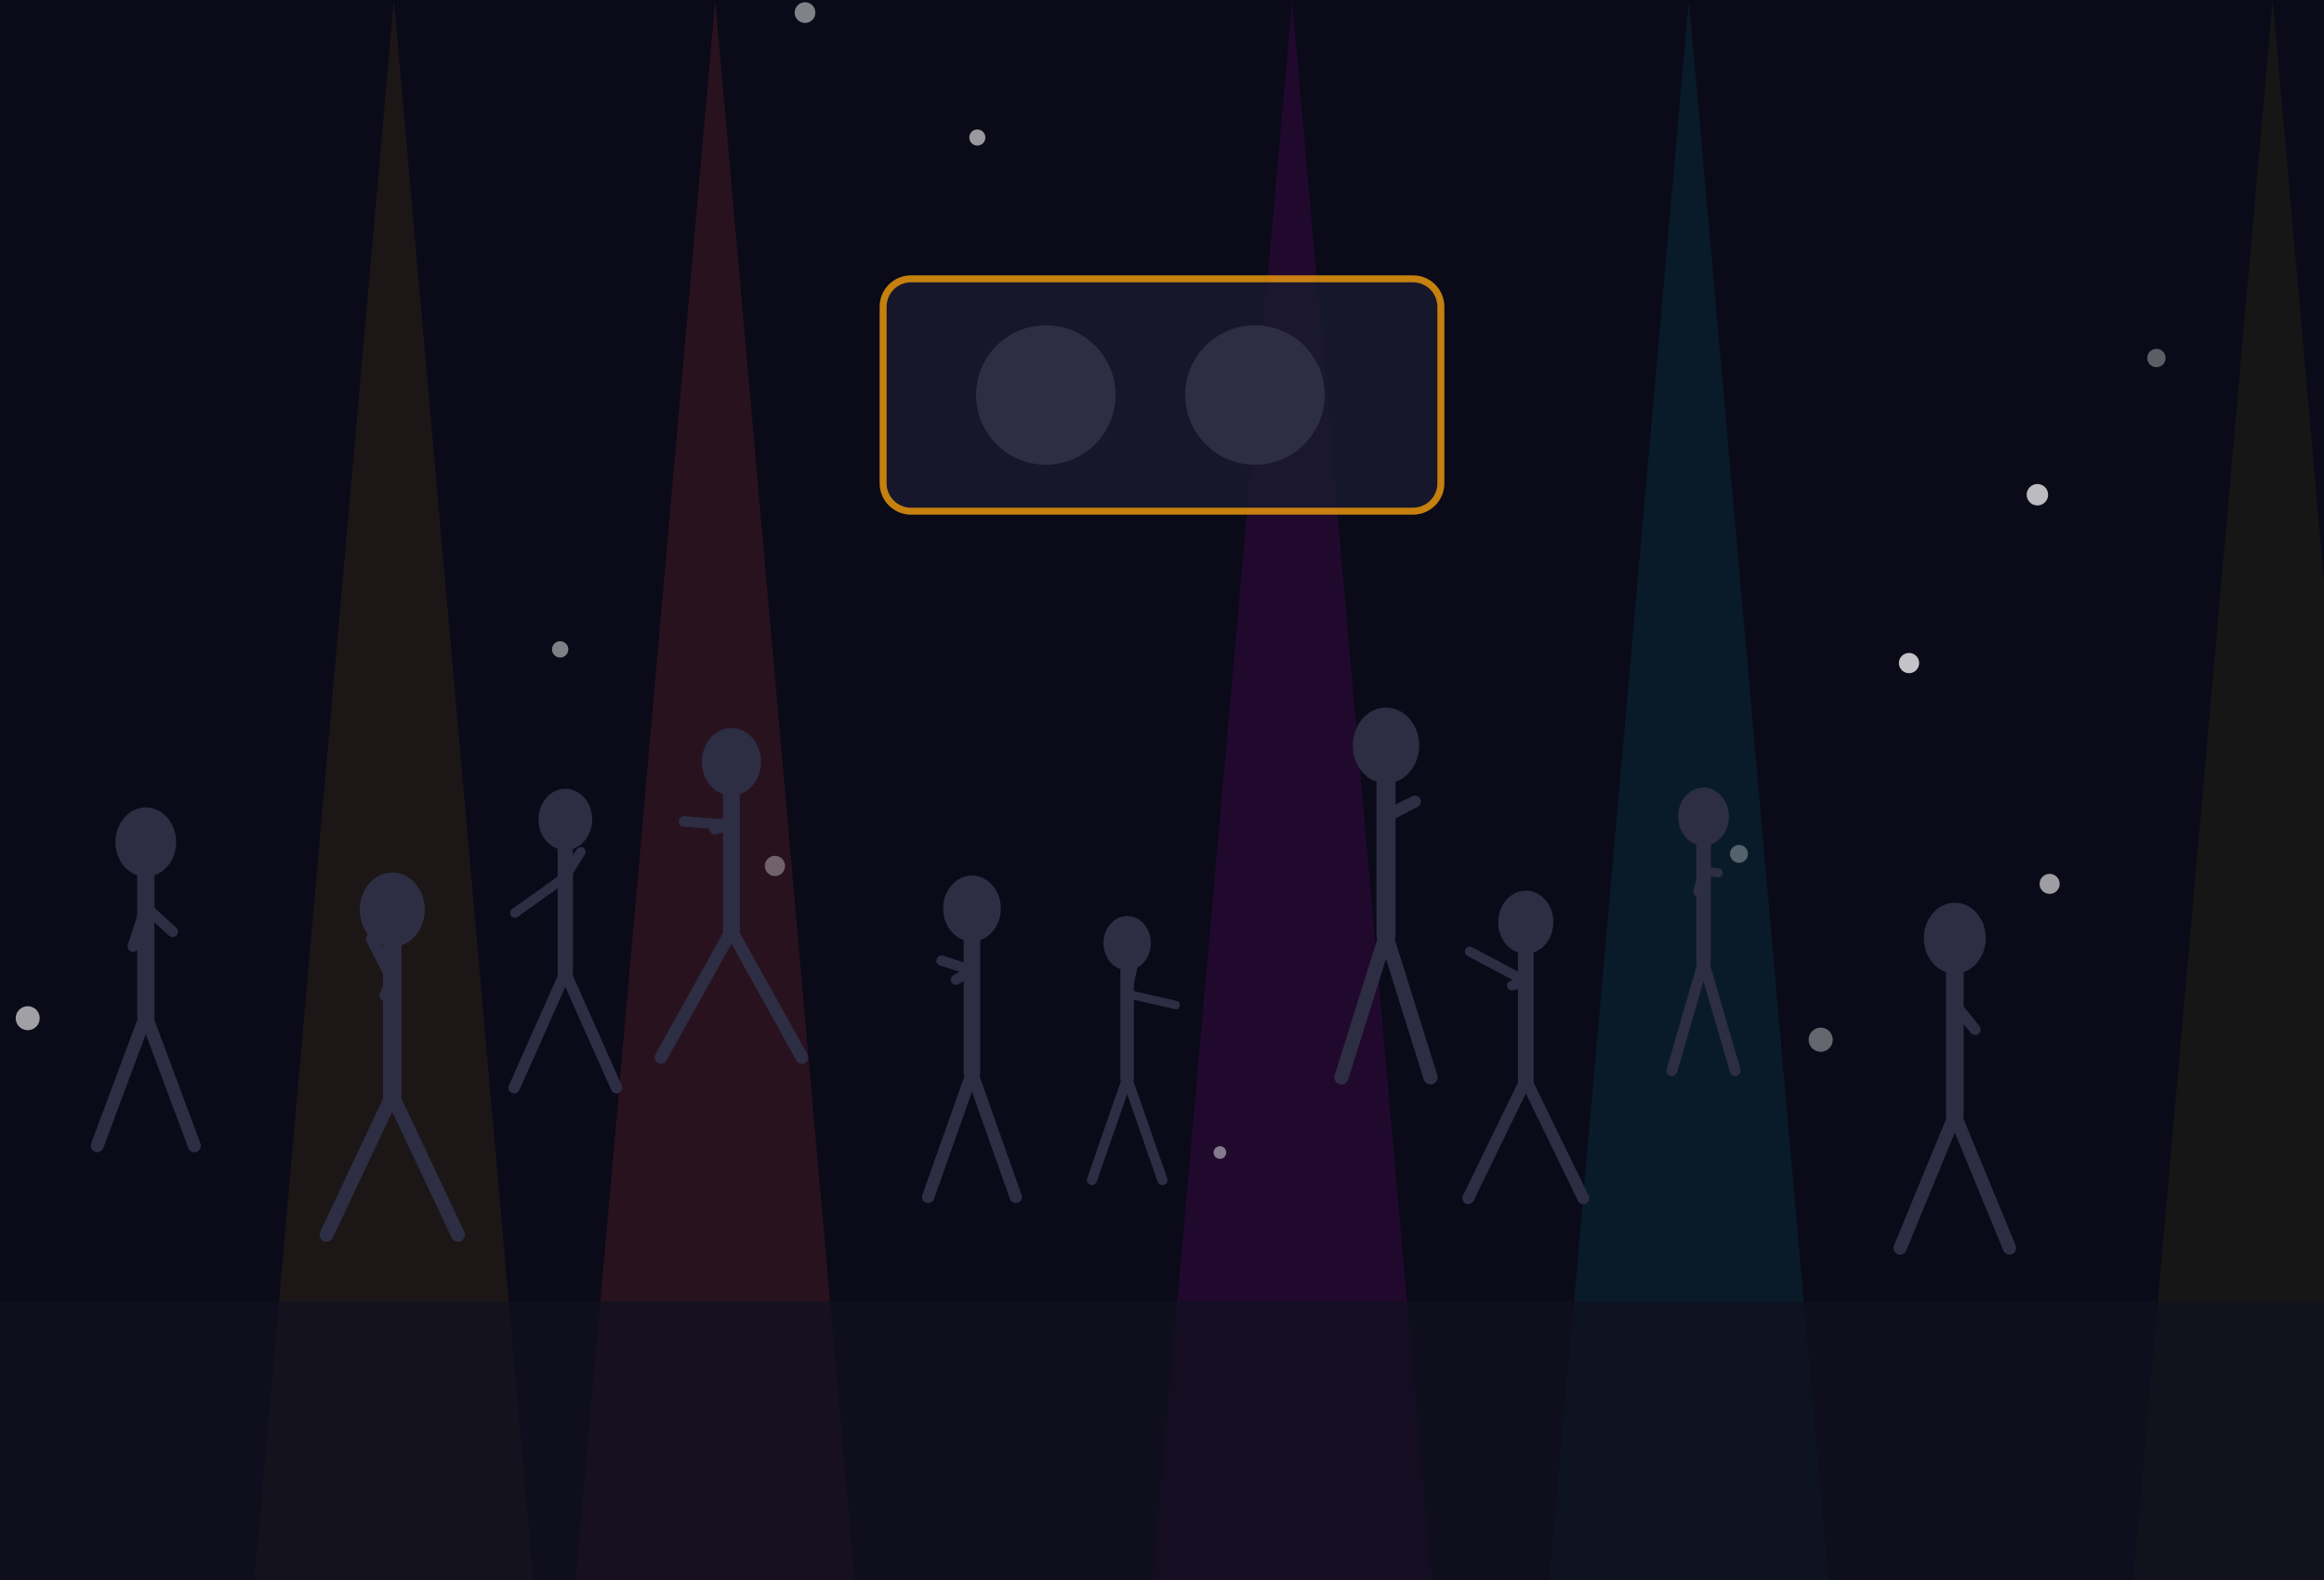
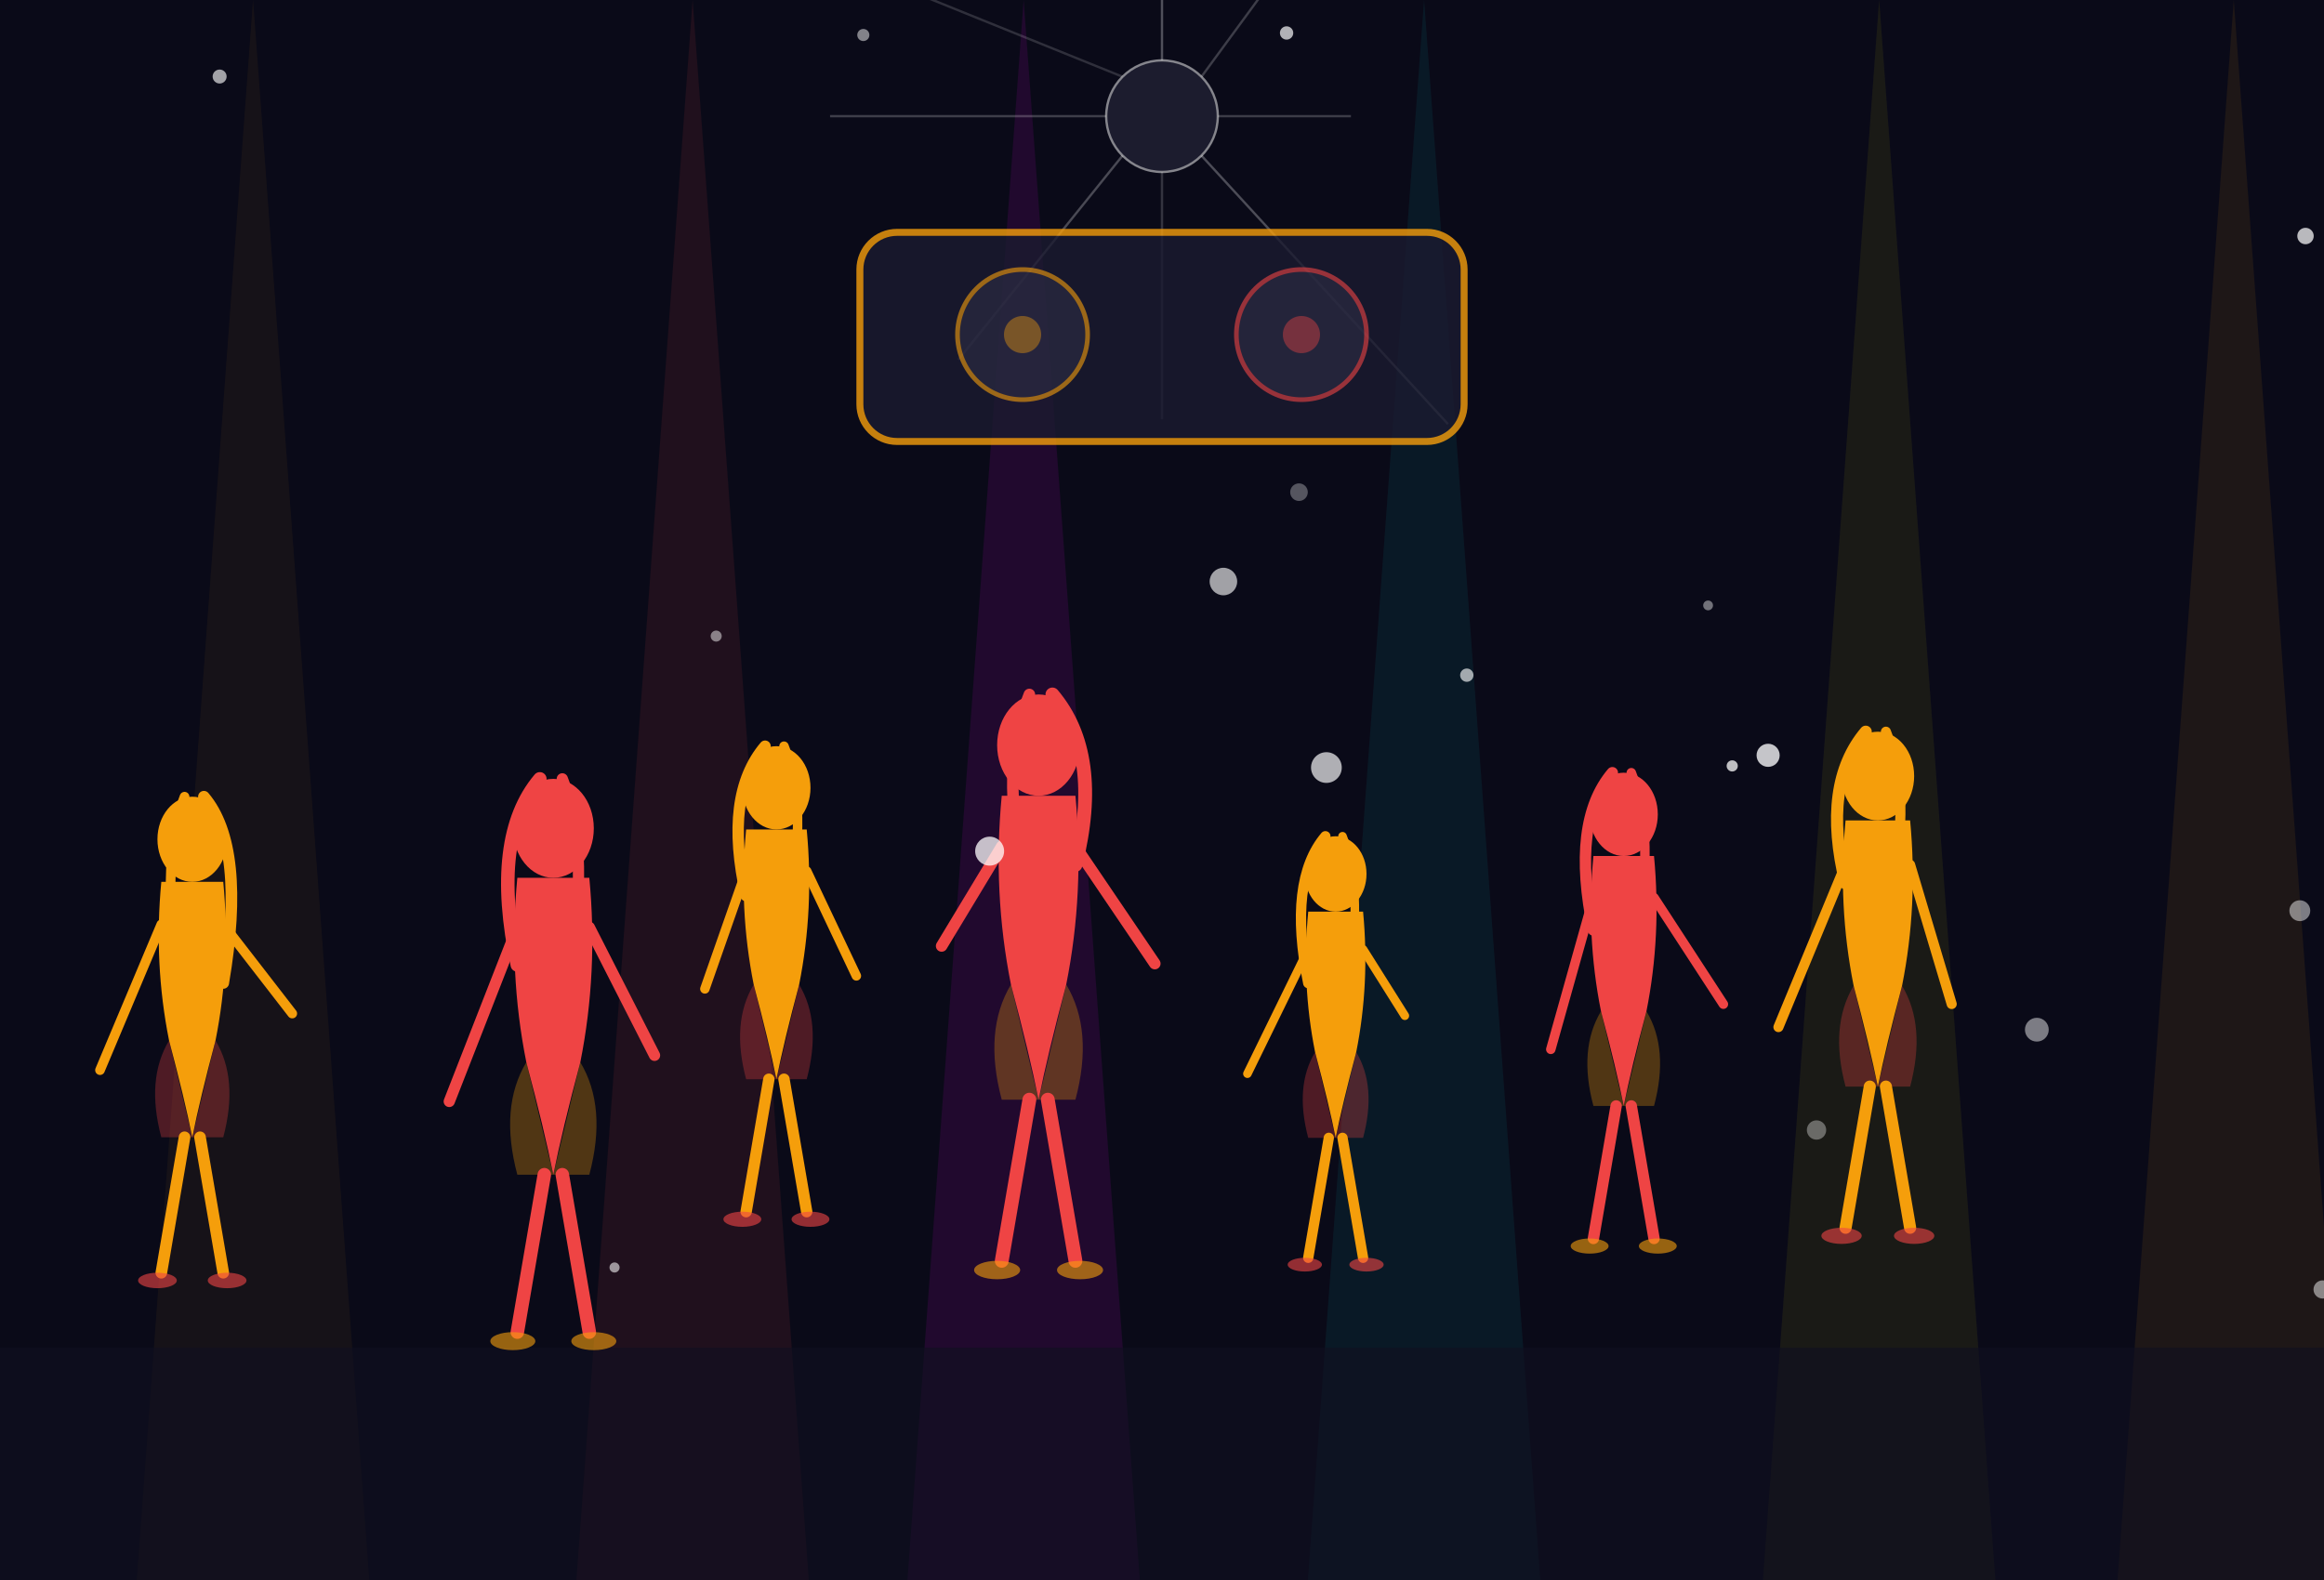
<svg xmlns="http://www.w3.org/2000/svg" viewBox="0 0 500 340" width="500" height="340">
  <rect width="500" height="340" fill="#0a0a18" />
-   <polygon points="84.738,0 54.738,340 114.738,340" fill="#f59e0b" opacity="0.085" />
-   <polygon points="153.873,0 123.873,340 183.873,340" fill="#ef4444" opacity="0.129" />
-   <polygon points="277.996,0 247.996,340 307.996,340" fill="#ff00ff" opacity="0.09" />
-   <polygon points="363.357,0 333.357,340 393.357,340" fill="#00ffff" opacity="0.071" />
-   <polygon points="488.964,0 458.964,340 518.964,340" fill="#ffff00" opacity="0.053" />
-   <rect x="190" y="60" width="120" height="50" rx="6" fill="#1a1a30" stroke="#f59e0b" stroke-width="1.5" opacity="0.8" />
-   <rect x="210" y="70" width="30" height="30" rx="15" fill="#2d2d44" />
-   <rect x="255" y="70" width="30" height="30" rx="15" fill="#2d2d44" />
-   <rect x="0" y="280" width="500" height="60" fill="#0f0f20" opacity="0.7" />
-   <g transform="translate(31.36935,218.5456) scale(0.9334763)">
-     <ellipse cx="0" cy="-40" rx="7" ry="8" fill="#2d2d44" />
-     <line x1="0" y1="-32" x2="0" y2="0" stroke="#2d2d44" stroke-width="4" stroke-linecap="round" />
-     <line x1="0" y1="0" x2="-11.197" y2="30" stroke="#2d2d44" stroke-width="3" stroke-linecap="round" />
-     <line x1="0" y1="0" x2="11.197" y2="30" stroke="#2d2d44" stroke-width="3" stroke-linecap="round" />
-     <line x1="0" y1="-25" x2="6.179" y2="-19.348" stroke="#2d2d44" stroke-width="2.5" stroke-linecap="round" />
-     <line x1="0" y1="-25" x2="-2.96" y2="-15.956" stroke="#2d2d44" stroke-width="2.5" stroke-linecap="round" />
+   <polygon points="54.444,0 29.444,340 79.444,340" fill="#f59e0b" opacity="0.058" />
+   <polygon points="149.013,0 124.013,340 174.013,340" fill="#ef4444" opacity="0.099" />
+   <polygon points="220.232,0 195.232,340 245.232,340" fill="#ff00ff" opacity="0.095" />
+   <polygon points="306.387,0 281.387,340 331.387,340" fill="#00ffff" opacity="0.065" />
+   <polygon points="404.294,0 379.294,340 429.294,340" fill="#ffff00" opacity="0.069" />
+   <polygon points="480.586,0 455.586,340 505.586,340" fill="#f59e0b" opacity="0.088" />
+   <circle cx="250" cy="25" r="12" fill="#2d2d44" stroke="#fff" stroke-width="0.5" opacity="0.5" />
+   <line x1="262" y1="25" x2="290.651" y2="25" stroke="#fff" stroke-width="0.5" opacity="0.206" />
+   <line x1="258.485" y1="33.485" x2="311.523" y2="91.253" stroke="#fff" stroke-width="0.5" opacity="0.27" />
+   <line x1="250" y1="37" x2="250" y2="90.232" stroke="#fff" stroke-width="0.5" opacity="0.168" />
+   <line x1="241.515" y1="33.485" x2="206.189" y2="77.408" stroke="#fff" stroke-width="0.5" opacity="0.26" />
+   <line x1="238" y1="25" x2="178.586" y2="25" stroke="#fff" stroke-width="0.5" opacity="0.213" />
+   <line x1="241.515" y1="16.515" x2="184.945" y2="-6.36" stroke="#fff" stroke-width="0.5" opacity="0.155" />
+   <line x1="250" y1="13" x2="250" y2="-67.427" stroke="#fff" stroke-width="0.5" opacity="0.289" />
+   <line x1="258.485" y1="16.515" x2="291.469" y2="-28.495" stroke="#fff" stroke-width="0.5" opacity="0.21" />
+   <rect x="185" y="50" width="130" height="45" rx="8" fill="#1a1a30" stroke="#f59e0b" stroke-width="1.5" opacity="0.8" />
+   <circle cx="220" cy="72" r="14" fill="#2d2d44" stroke="#f59e0b" stroke-width="1" opacity="0.6" />
+   <circle cx="280" cy="72" r="14" fill="#2d2d44" stroke="#ef4444" stroke-width="1" opacity="0.6" />
+   <circle cx="220" cy="72" r="4" fill="#f59e0b" opacity="0.4" />
+   <circle cx="280" cy="72" r="4" fill="#ef4444" opacity="0.4" />
+   <rect x="0" y="290" width="500" height="50" fill="#0f0f20" opacity="0.6" />
+   <g transform="translate(41.36935,223.9092) scale(0.8328154)">
+     <ellipse cx="0" cy="-52" rx="9" ry="11" fill="#f59e0b" />
+     <path d="M3,-63 Q14,-50 8,-14.872" stroke="#f59e0b" stroke-width="3" fill="none" stroke-linecap="round" />
+     <path d="M-2,-63 Q-8,-48 -4,-17.872" stroke="#f59e0b" stroke-width="2.5" fill="none" stroke-linecap="round" />
+     <path d="M-8,-41 Q-10,-20 -6,0 Q-2,15 0,25 Q2,15 6,0 Q10,-20 8,-41 Z" fill="#f59e0b" />
+     <path d="M-6,0 Q-12,10 -8,25 L0,25 Z" fill="#ef4444" opacity="0.3" />
+     <path d="M6,0 Q12,10 8,25 L0,25 Z" fill="#ef4444" opacity="0.3" />
+     <line x1="-2" y1="25" x2="-8" y2="60" stroke="#f59e0b" stroke-width="3" stroke-linecap="round" />
+     <line x1="2" y1="25" x2="8" y2="60" stroke="#f59e0b" stroke-width="3" stroke-linecap="round" />
+     <ellipse cx="-9" cy="62" rx="5" ry="2" fill="#ef4444" opacity="0.6" />
+     <ellipse cx="9" cy="62" rx="5" ry="2" fill="#ef4444" opacity="0.6" />
+     <line x1="-8" y1="-30" x2="-23.837" y2="7.649" stroke="#f59e0b" stroke-width="2.5" stroke-linecap="round" />
+     <line x1="8" y1="-30" x2="25.826" y2="-6.973" stroke="#f59e0b" stroke-width="2.5" stroke-linecap="round" />
  </g>
-   <g transform="translate(84.38986,235.7314) scale(0.999423)">
-     <ellipse cx="0" cy="-40" rx="7" ry="8" fill="#2d2d44" />
-     <line x1="0" y1="-32" x2="0" y2="0" stroke="#2d2d44" stroke-width="4" stroke-linecap="round" />
-     <line x1="0" y1="0" x2="-14.152" y2="30" stroke="#2d2d44" stroke-width="3" stroke-linecap="round" />
-     <line x1="0" y1="0" x2="14.152" y2="30" stroke="#2d2d44" stroke-width="3" stroke-linecap="round" />
-     <line x1="0" y1="-25" x2="-1.512" y2="-21.541" stroke="#2d2d44" stroke-width="2.5" stroke-linecap="round" />
-     <line x1="0" y1="-25" x2="-4.433" y2="-33.748" stroke="#2d2d44" stroke-width="2.5" stroke-linecap="round" />
+   <g transform="translate(119.0444,228.5848) scale(0.9679854)">
+     <ellipse cx="0" cy="-52" rx="9" ry="11" fill="#ef4444" />
+     <path d="M-3,-63 Q-14,-50 -8,-21.628" stroke="#ef4444" stroke-width="3" fill="none" stroke-linecap="round" />
+     <path d="M2,-63 Q8,-48 4,-24.628" stroke="#ef4444" stroke-width="2.5" fill="none" stroke-linecap="round" />
+     <path d="M-8,-41 Q-10,-20 -6,0 Q-2,15 0,25 Q2,15 6,0 Q10,-20 8,-41 Z" fill="#ef4444" />
+     <path d="M-6,0 Q-12,10 -8,25 L0,25 Z" fill="#f59e0b" opacity="0.3" />
+     <path d="M6,0 Q12,10 8,25 L0,25 Z" fill="#f59e0b" opacity="0.3" />
+     <line x1="-2" y1="25" x2="-8" y2="60" stroke="#ef4444" stroke-width="3" stroke-linecap="round" />
+     <line x1="2" y1="25" x2="8" y2="60" stroke="#ef4444" stroke-width="3" stroke-linecap="round" />
+     <ellipse cx="-9" cy="62" rx="5" ry="2" fill="#f59e0b" opacity="0.6" />
+     <ellipse cx="9" cy="62" rx="5" ry="2" fill="#f59e0b" opacity="0.6" />
+     <line x1="-8" y1="-30" x2="-23.127" y2="8.714" stroke="#ef4444" stroke-width="2.5" stroke-linecap="round" />
+     <line x1="8" y1="-30" x2="22.496" y2="-1.541" stroke="#ef4444" stroke-width="2.5" stroke-linecap="round" />
  </g>
-   <g transform="translate(121.6282,209.3234) scale(0.8247548)">
-     <ellipse cx="0" cy="-40" rx="7" ry="8" fill="#2d2d44" />
-     <line x1="0" y1="-32" x2="0" y2="0" stroke="#2d2d44" stroke-width="4" stroke-linecap="round" />
-     <line x1="0" y1="0" x2="-13.345" y2="30" stroke="#2d2d44" stroke-width="3" stroke-linecap="round" />
-     <line x1="0" y1="0" x2="13.345" y2="30" stroke="#2d2d44" stroke-width="3" stroke-linecap="round" />
-     <line x1="0" y1="-25" x2="4.047" y2="-31.552" stroke="#2d2d44" stroke-width="2.5" stroke-linecap="round" />
-     <line x1="0" y1="-25" x2="-13.135" y2="-15.607" stroke="#2d2d44" stroke-width="2.5" stroke-linecap="round" />
+   <g transform="translate(167.0444,211.8779) scale(0.8144233)">
+     <ellipse cx="0" cy="-52" rx="9" ry="11" fill="#f59e0b" />
+     <path d="M-3,-63 Q-14,-50 -8,-23.504" stroke="#f59e0b" stroke-width="3" fill="none" stroke-linecap="round" />
+     <path d="M2,-63 Q8,-48 4,-26.504" stroke="#f59e0b" stroke-width="2.5" fill="none" stroke-linecap="round" />
+     <path d="M-8,-41 Q-10,-20 -6,0 Q-2,15 0,25 Q2,15 6,0 Q10,-20 8,-41 Z" fill="#f59e0b" />
+     <path d="M-6,0 Q-12,10 -8,25 L0,25 Z" fill="#ef4444" opacity="0.3" />
+     <path d="M6,0 Q12,10 8,25 L0,25 Z" fill="#ef4444" opacity="0.3" />
+     <line x1="-2" y1="25" x2="-8" y2="60" stroke="#f59e0b" stroke-width="3" stroke-linecap="round" />
+     <line x1="2" y1="25" x2="8" y2="60" stroke="#f59e0b" stroke-width="3" stroke-linecap="round" />
+     <ellipse cx="-9" cy="62" rx="5" ry="2" fill="#ef4444" opacity="0.6" />
+     <ellipse cx="9" cy="62" rx="5" ry="2" fill="#ef4444" opacity="0.6" />
+     <line x1="-8" y1="-30" x2="-18.903" y2="1.135" stroke="#f59e0b" stroke-width="2.5" stroke-linecap="round" />
+     <line x1="8" y1="-30" x2="21.119" y2="-2.302" stroke="#f59e0b" stroke-width="2.5" stroke-linecap="round" />
  </g>
-   <g transform="translate(157.3675,200.2829) scale(0.9089856)">
-     <ellipse cx="0" cy="-40" rx="7" ry="8" fill="#2d2d44" />
-     <line x1="0" y1="-32" x2="0" y2="0" stroke="#2d2d44" stroke-width="4" stroke-linecap="round" />
-     <line x1="0" y1="0" x2="-16.682" y2="30" stroke="#2d2d44" stroke-width="3" stroke-linecap="round" />
-     <line x1="0" y1="0" x2="16.682" y2="30" stroke="#2d2d44" stroke-width="3" stroke-linecap="round" />
-     <line x1="0" y1="-25" x2="-3.958" y2="-24.057" stroke="#2d2d44" stroke-width="2.5" stroke-linecap="round" />
-     <line x1="0" y1="-25" x2="-11.249" y2="-25.866" stroke="#2d2d44" stroke-width="2.5" stroke-linecap="round" />
+   <g transform="translate(223.4477,211.8652) scale(0.9908962)">
+     <ellipse cx="0" cy="-52" rx="9" ry="11" fill="#ef4444" />
+     <path d="M3,-63 Q14,-50 8,-25.974" stroke="#ef4444" stroke-width="3" fill="none" stroke-linecap="round" />
+     <path d="M-2,-63 Q-8,-48 -4,-28.974" stroke="#ef4444" stroke-width="2.5" fill="none" stroke-linecap="round" />
+     <path d="M-8,-41 Q-10,-20 -6,0 Q-2,15 0,25 Q2,15 6,0 Q10,-20 8,-41 Z" fill="#ef4444" />
+     <path d="M-6,0 Q-12,10 -8,25 L0,25 Z" fill="#f59e0b" opacity="0.3" />
+     <path d="M6,0 Q12,10 8,25 L0,25 Z" fill="#f59e0b" opacity="0.3" />
+     <line x1="-2" y1="25" x2="-8" y2="60" stroke="#ef4444" stroke-width="3" stroke-linecap="round" />
+     <line x1="2" y1="25" x2="8" y2="60" stroke="#ef4444" stroke-width="3" stroke-linecap="round" />
+     <ellipse cx="-9" cy="62" rx="5" ry="2" fill="#f59e0b" opacity="0.6" />
+     <ellipse cx="9" cy="62" rx="5" ry="2" fill="#f59e0b" opacity="0.6" />
+     <line x1="-8" y1="-30" x2="-21.052" y2="-8.378" stroke="#ef4444" stroke-width="2.5" stroke-linecap="round" />
+     <line x1="8" y1="-30" x2="25.235" y2="-4.551" stroke="#ef4444" stroke-width="2.5" stroke-linecap="round" />
  </g>
-   <g transform="translate(209.118,230.9609) scale(0.886737)">
-     <ellipse cx="0" cy="-40" rx="7" ry="8" fill="#2d2d44" />
-     <line x1="0" y1="-32" x2="0" y2="0" stroke="#2d2d44" stroke-width="4" stroke-linecap="round" />
-     <line x1="0" y1="0" x2="-10.621" y2="30" stroke="#2d2d44" stroke-width="3" stroke-linecap="round" />
-     <line x1="0" y1="0" x2="10.621" y2="30" stroke="#2d2d44" stroke-width="3" stroke-linecap="round" />
-     <line x1="0" y1="-25" x2="-7.385" y2="-27.342" stroke="#2d2d44" stroke-width="2.5" stroke-linecap="round" />
-     <line x1="0" y1="-25" x2="-3.902" y2="-22.715" stroke="#2d2d44" stroke-width="2.5" stroke-linecap="round" />
+   <g transform="translate(287.3616,226.4149) scale(0.7375086)">
+     <ellipse cx="0" cy="-52" rx="9" ry="11" fill="#f59e0b" />
+     <path d="M-3,-63 Q-14,-50 -8,-20.15" stroke="#f59e0b" stroke-width="3" fill="none" stroke-linecap="round" />
+     <path d="M2,-63 Q8,-48 4,-23.15" stroke="#f59e0b" stroke-width="2.5" fill="none" stroke-linecap="round" />
+     <path d="M-8,-41 Q-10,-20 -6,0 Q-2,15 0,25 Q2,15 6,0 Q10,-20 8,-41 Z" fill="#f59e0b" />
+     <path d="M-6,0 Q-12,10 -8,25 L0,25 Z" fill="#ef4444" opacity="0.3" />
+     <path d="M6,0 Q12,10 8,25 L0,25 Z" fill="#ef4444" opacity="0.3" />
+     <line x1="-2" y1="25" x2="-8" y2="60" stroke="#f59e0b" stroke-width="3" stroke-linecap="round" />
+     <line x1="2" y1="25" x2="8" y2="60" stroke="#f59e0b" stroke-width="3" stroke-linecap="round" />
+     <ellipse cx="-9" cy="62" rx="5" ry="2" fill="#ef4444" opacity="0.6" />
+     <ellipse cx="9" cy="62" rx="5" ry="2" fill="#ef4444" opacity="0.6" />
+     <line x1="-8" y1="-30" x2="-25.74" y2="6.282" stroke="#f59e0b" stroke-width="2.5" stroke-linecap="round" />
+     <line x1="8" y1="-30" x2="20.184" y2="-10.631" stroke="#f59e0b" stroke-width="2.5" stroke-linecap="round" />
  </g>
-   <g transform="translate(242.508,232.0827) scale(0.7284167)">
-     <ellipse cx="0" cy="-40" rx="7" ry="8" fill="#2d2d44" />
-     <line x1="0" y1="-32" x2="0" y2="0" stroke="#2d2d44" stroke-width="4" stroke-linecap="round" />
-     <line x1="0" y1="0" x2="-10.407" y2="30" stroke="#2d2d44" stroke-width="3" stroke-linecap="round" />
-     <line x1="0" y1="0" x2="10.407" y2="30" stroke="#2d2d44" stroke-width="3" stroke-linecap="round" />
-     <line x1="0" y1="-25" x2="1.785" y2="-32.862" stroke="#2d2d44" stroke-width="2.5" stroke-linecap="round" />
-     <line x1="0" y1="-25" x2="14.341" y2="-21.708" stroke="#2d2d44" stroke-width="2.5" stroke-linecap="round" />
+   <g transform="translate(349.3368,217.6151) scale(0.8148674)">
+     <ellipse cx="0" cy="-52" rx="9" ry="11" fill="#ef4444" />
+     <path d="M-3,-63 Q-14,-50 -8,-21.451" stroke="#ef4444" stroke-width="3" fill="none" stroke-linecap="round" />
+     <path d="M2,-63 Q8,-48 4,-24.451" stroke="#ef4444" stroke-width="2.5" fill="none" stroke-linecap="round" />
+     <path d="M-8,-41 Q-10,-20 -6,0 Q-2,15 0,25 Q2,15 6,0 Q10,-20 8,-41 Z" fill="#ef4444" />
+     <path d="M-6,0 Q-12,10 -8,25 L0,25 Z" fill="#f59e0b" opacity="0.3" />
+     <path d="M6,0 Q12,10 8,25 L0,25 Z" fill="#f59e0b" opacity="0.3" />
+     <line x1="-2" y1="25" x2="-8" y2="60" stroke="#ef4444" stroke-width="3" stroke-linecap="round" />
+     <line x1="2" y1="25" x2="8" y2="60" stroke="#ef4444" stroke-width="3" stroke-linecap="round" />
+     <ellipse cx="-9" cy="62" rx="5" ry="2" fill="#f59e0b" opacity="0.6" />
+     <ellipse cx="9" cy="62" rx="5" ry="2" fill="#f59e0b" opacity="0.6" />
+     <line x1="-8" y1="-30" x2="-19.254" y2="10.052" stroke="#ef4444" stroke-width="2.5" stroke-linecap="round" />
+     <line x1="8" y1="-30" x2="26.315" y2="-1.872" stroke="#ef4444" stroke-width="2.5" stroke-linecap="round" />
  </g>
-   <g transform="translate(298.1923,201.2278) scale(1.020177)">
-     <ellipse cx="0" cy="-40" rx="7" ry="8" fill="#2d2d44" />
-     <line x1="0" y1="-32" x2="0" y2="0" stroke="#2d2d44" stroke-width="4" stroke-linecap="round" />
-     <line x1="0" y1="0" x2="-9.395" y2="30" stroke="#2d2d44" stroke-width="3" stroke-linecap="round" />
-     <line x1="0" y1="0" x2="9.395" y2="30" stroke="#2d2d44" stroke-width="3" stroke-linecap="round" />
-     <line x1="0" y1="-25" x2="6.107" y2="-28.179" stroke="#2d2d44" stroke-width="2.5" stroke-linecap="round" />
-     <line x1="0" y1="-25" x2="4.486" y2="-27.409" stroke="#2d2d44" stroke-width="2.5" stroke-linecap="round" />
+   <g transform="translate(404.0123,212.1313) scale(0.8678533)">
+     <ellipse cx="0" cy="-52" rx="9" ry="11" fill="#f59e0b" />
+     <path d="M-3,-63 Q-14,-50 -8,-25.396" stroke="#f59e0b" stroke-width="3" fill="none" stroke-linecap="round" />
+     <path d="M2,-63 Q8,-48 4,-28.396" stroke="#f59e0b" stroke-width="2.5" fill="none" stroke-linecap="round" />
+     <path d="M-8,-41 Q-10,-20 -6,0 Q-2,15 0,25 Q2,15 6,0 Q10,-20 8,-41 Z" fill="#f59e0b" />
+     <path d="M-6,0 Q-12,10 -8,25 L0,25 Z" fill="#ef4444" opacity="0.3" />
+     <path d="M6,0 Q12,10 8,25 L0,25 Z" fill="#ef4444" opacity="0.3" />
+     <line x1="-2" y1="25" x2="-8" y2="60" stroke="#f59e0b" stroke-width="3" stroke-linecap="round" />
+     <line x1="2" y1="25" x2="8" y2="60" stroke="#f59e0b" stroke-width="3" stroke-linecap="round" />
+     <ellipse cx="-9" cy="62" rx="5" ry="2" fill="#ef4444" opacity="0.6" />
+     <ellipse cx="9" cy="62" rx="5" ry="2" fill="#ef4444" opacity="0.6" />
+     <line x1="-8" y1="-30" x2="-24.646" y2="10.24" stroke="#f59e0b" stroke-width="2.5" stroke-linecap="round" />
+     <line x1="8" y1="-30" x2="18.307" y2="4.522" stroke="#f59e0b" stroke-width="2.5" stroke-linecap="round" />
  </g>
-   <g transform="translate(328.2663,232.3923) scale(0.8485933)">
-     <ellipse cx="0" cy="-40" rx="7" ry="8" fill="#2d2d44" />
-     <line x1="0" y1="-32" x2="0" y2="0" stroke="#2d2d44" stroke-width="4" stroke-linecap="round" />
-     <line x1="0" y1="0" x2="-14.587" y2="30" stroke="#2d2d44" stroke-width="3" stroke-linecap="round" />
-     <line x1="0" y1="0" x2="14.587" y2="30" stroke="#2d2d44" stroke-width="3" stroke-linecap="round" />
-     <line x1="0" y1="-25" x2="-14.193" y2="-32.559" stroke="#2d2d44" stroke-width="2.5" stroke-linecap="round" />
-     <line x1="0" y1="-25" x2="-3.526" y2="-23.928" stroke="#2d2d44" stroke-width="2.5" stroke-linecap="round" />
-   </g>
-   <g transform="translate(366.5067,206.9509) scale(0.7807738)">
-     <ellipse cx="0" cy="-40" rx="7" ry="8" fill="#2d2d44" />
-     <line x1="0" y1="-32" x2="0" y2="0" stroke="#2d2d44" stroke-width="4" stroke-linecap="round" />
-     <line x1="0" y1="0" x2="-8.706" y2="30" stroke="#2d2d44" stroke-width="3" stroke-linecap="round" />
-     <line x1="0" y1="0" x2="8.706" y2="30" stroke="#2d2d44" stroke-width="3" stroke-linecap="round" />
-     <line x1="0" y1="-25" x2="4.066" y2="-24.472" stroke="#2d2d44" stroke-width="2.5" stroke-linecap="round" />
-     <line x1="0" y1="-25" x2="-1.592" y2="-19.301" stroke="#2d2d44" stroke-width="2.5" stroke-linecap="round" />
-   </g>
-   <g transform="translate(420.5722,239.9755) scale(0.9524622)">
-     <ellipse cx="0" cy="-40" rx="7" ry="8" fill="#2d2d44" />
-     <line x1="0" y1="-32" x2="0" y2="0" stroke="#2d2d44" stroke-width="4" stroke-linecap="round" />
-     <line x1="0" y1="0" x2="-12.351" y2="30" stroke="#2d2d44" stroke-width="3" stroke-linecap="round" />
-     <line x1="0" y1="0" x2="12.351" y2="30" stroke="#2d2d44" stroke-width="3" stroke-linecap="round" />
-     <line x1="0" y1="-25" x2="0.567" y2="-31.521" stroke="#2d2d44" stroke-width="2.5" stroke-linecap="round" />
-     <line x1="0" y1="-25" x2="4.585" y2="-19.367" stroke="#2d2d44" stroke-width="2.5" stroke-linecap="round" />
-   </g>
-   <circle cx="262.462" cy="248.011" r="1.363" fill="#fff" opacity="0.454" />
-   <circle cx="410.721" cy="142.685" r="2.18" fill="#fff" opacity="0.761" />
-   <circle cx="374.138" cy="183.745" r="1.931" fill="#fff" opacity="0.311" />
-   <circle cx="120.517" cy="139.737" r="1.757" fill="#fff" opacity="0.479" />
-   <circle cx="5.963" cy="219.109" r="2.583" fill="#fff" opacity="0.612" />
-   <circle cx="166.72" cy="186.34" r="2.177" fill="#fff" opacity="0.34" />
-   <circle cx="438.341" cy="106.458" r="2.308" fill="#fff" opacity="0.723" />
-   <circle cx="440.969" cy="190.202" r="2.161" fill="#fff" opacity="0.598" />
-   <circle cx="463.949" cy="77.042" r="1.978" fill="#fff" opacity="0.338" />
-   <circle cx="173.196" cy="2.712" r="2.232" fill="#fff" opacity="0.488" />
-   <circle cx="391.716" cy="223.734" r="2.601" fill="#fff" opacity="0.376" />
-   <circle cx="210.268" cy="29.59" r="1.732" fill="#fff" opacity="0.584" />
+   <circle cx="185.742" cy="7.532" r="1.305" fill="#fff" opacity="0.491" />
+   <circle cx="276.804" cy="7.093" r="1.434" fill="#fff" opacity="0.682" />
+   <circle cx="47.253" cy="16.469" r="1.505" fill="#fff" opacity="0.618" />
+   <circle cx="263.212" cy="125.14" r="2.962" fill="#fff" opacity="0.614" />
+   <circle cx="499.694" cy="277.477" r="1.952" fill="#fff" opacity="0.481" />
+   <circle cx="315.578" cy="145.288" r="1.435" fill="#fff" opacity="0.626" />
+   <circle cx="390.818" cy="243.165" r="2.081" fill="#fff" opacity="0.348" />
+   <circle cx="494.798" cy="195.975" r="2.248" fill="#fff" opacity="0.467" />
+   <circle cx="132.217" cy="272.75" r="1.086" fill="#fff" opacity="0.562" />
+   <circle cx="496.022" cy="50.79" r="1.769" fill="#fff" opacity="0.711" />
+   <circle cx="285.37" cy="165.17" r="3.306" fill="#fff" opacity="0.674" />
+   <circle cx="367.491" cy="130.278" r="1.055" fill="#fff" opacity="0.421" />
+   <circle cx="279.474" cy="105.912" r="1.894" fill="#fff" opacity="0.306" />
+   <circle cx="438.217" cy="221.58" r="2.561" fill="#fff" opacity="0.467" />
+   <circle cx="372.679" cy="164.816" r="1.202" fill="#fff" opacity="0.738" />
+   <circle cx="212.917" cy="183.158" r="3.114" fill="#fff" opacity="0.741" />
+   <circle cx="380.405" cy="162.535" r="2.488" fill="#fff" opacity="0.764" />
+   <circle cx="154.085" cy="136.878" r="1.189" fill="#fff" opacity="0.473" />
</svg>
